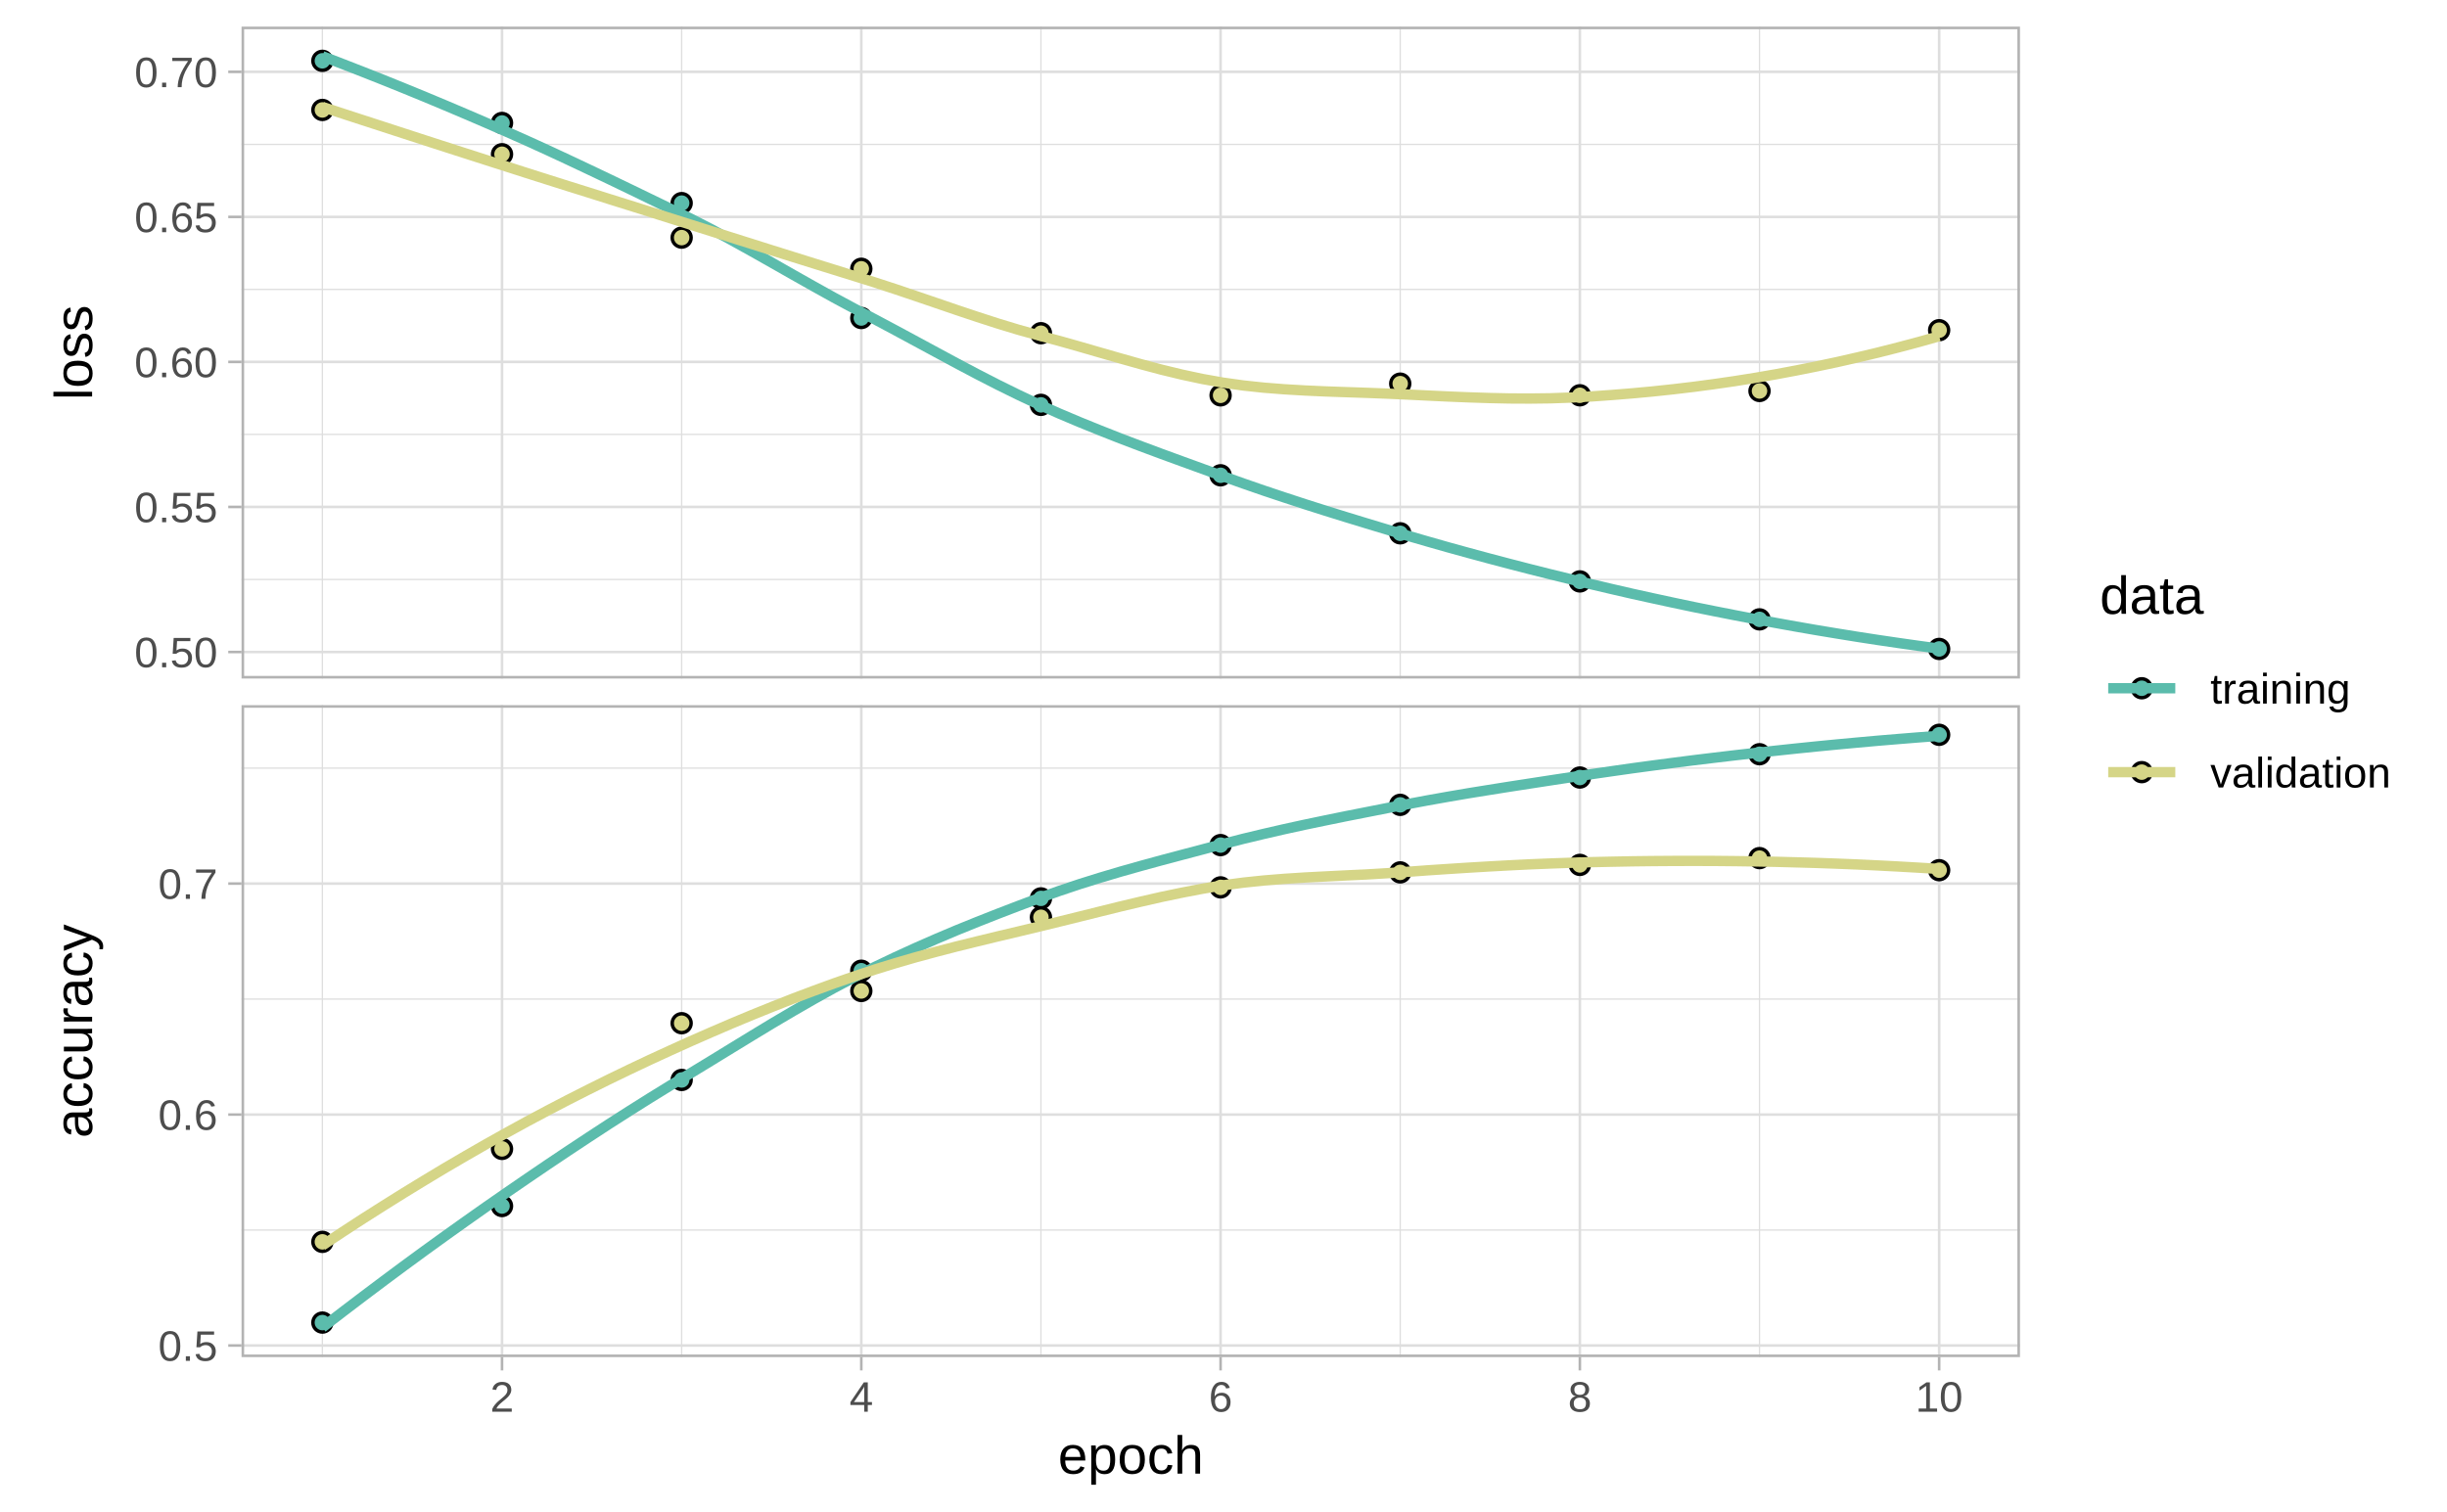
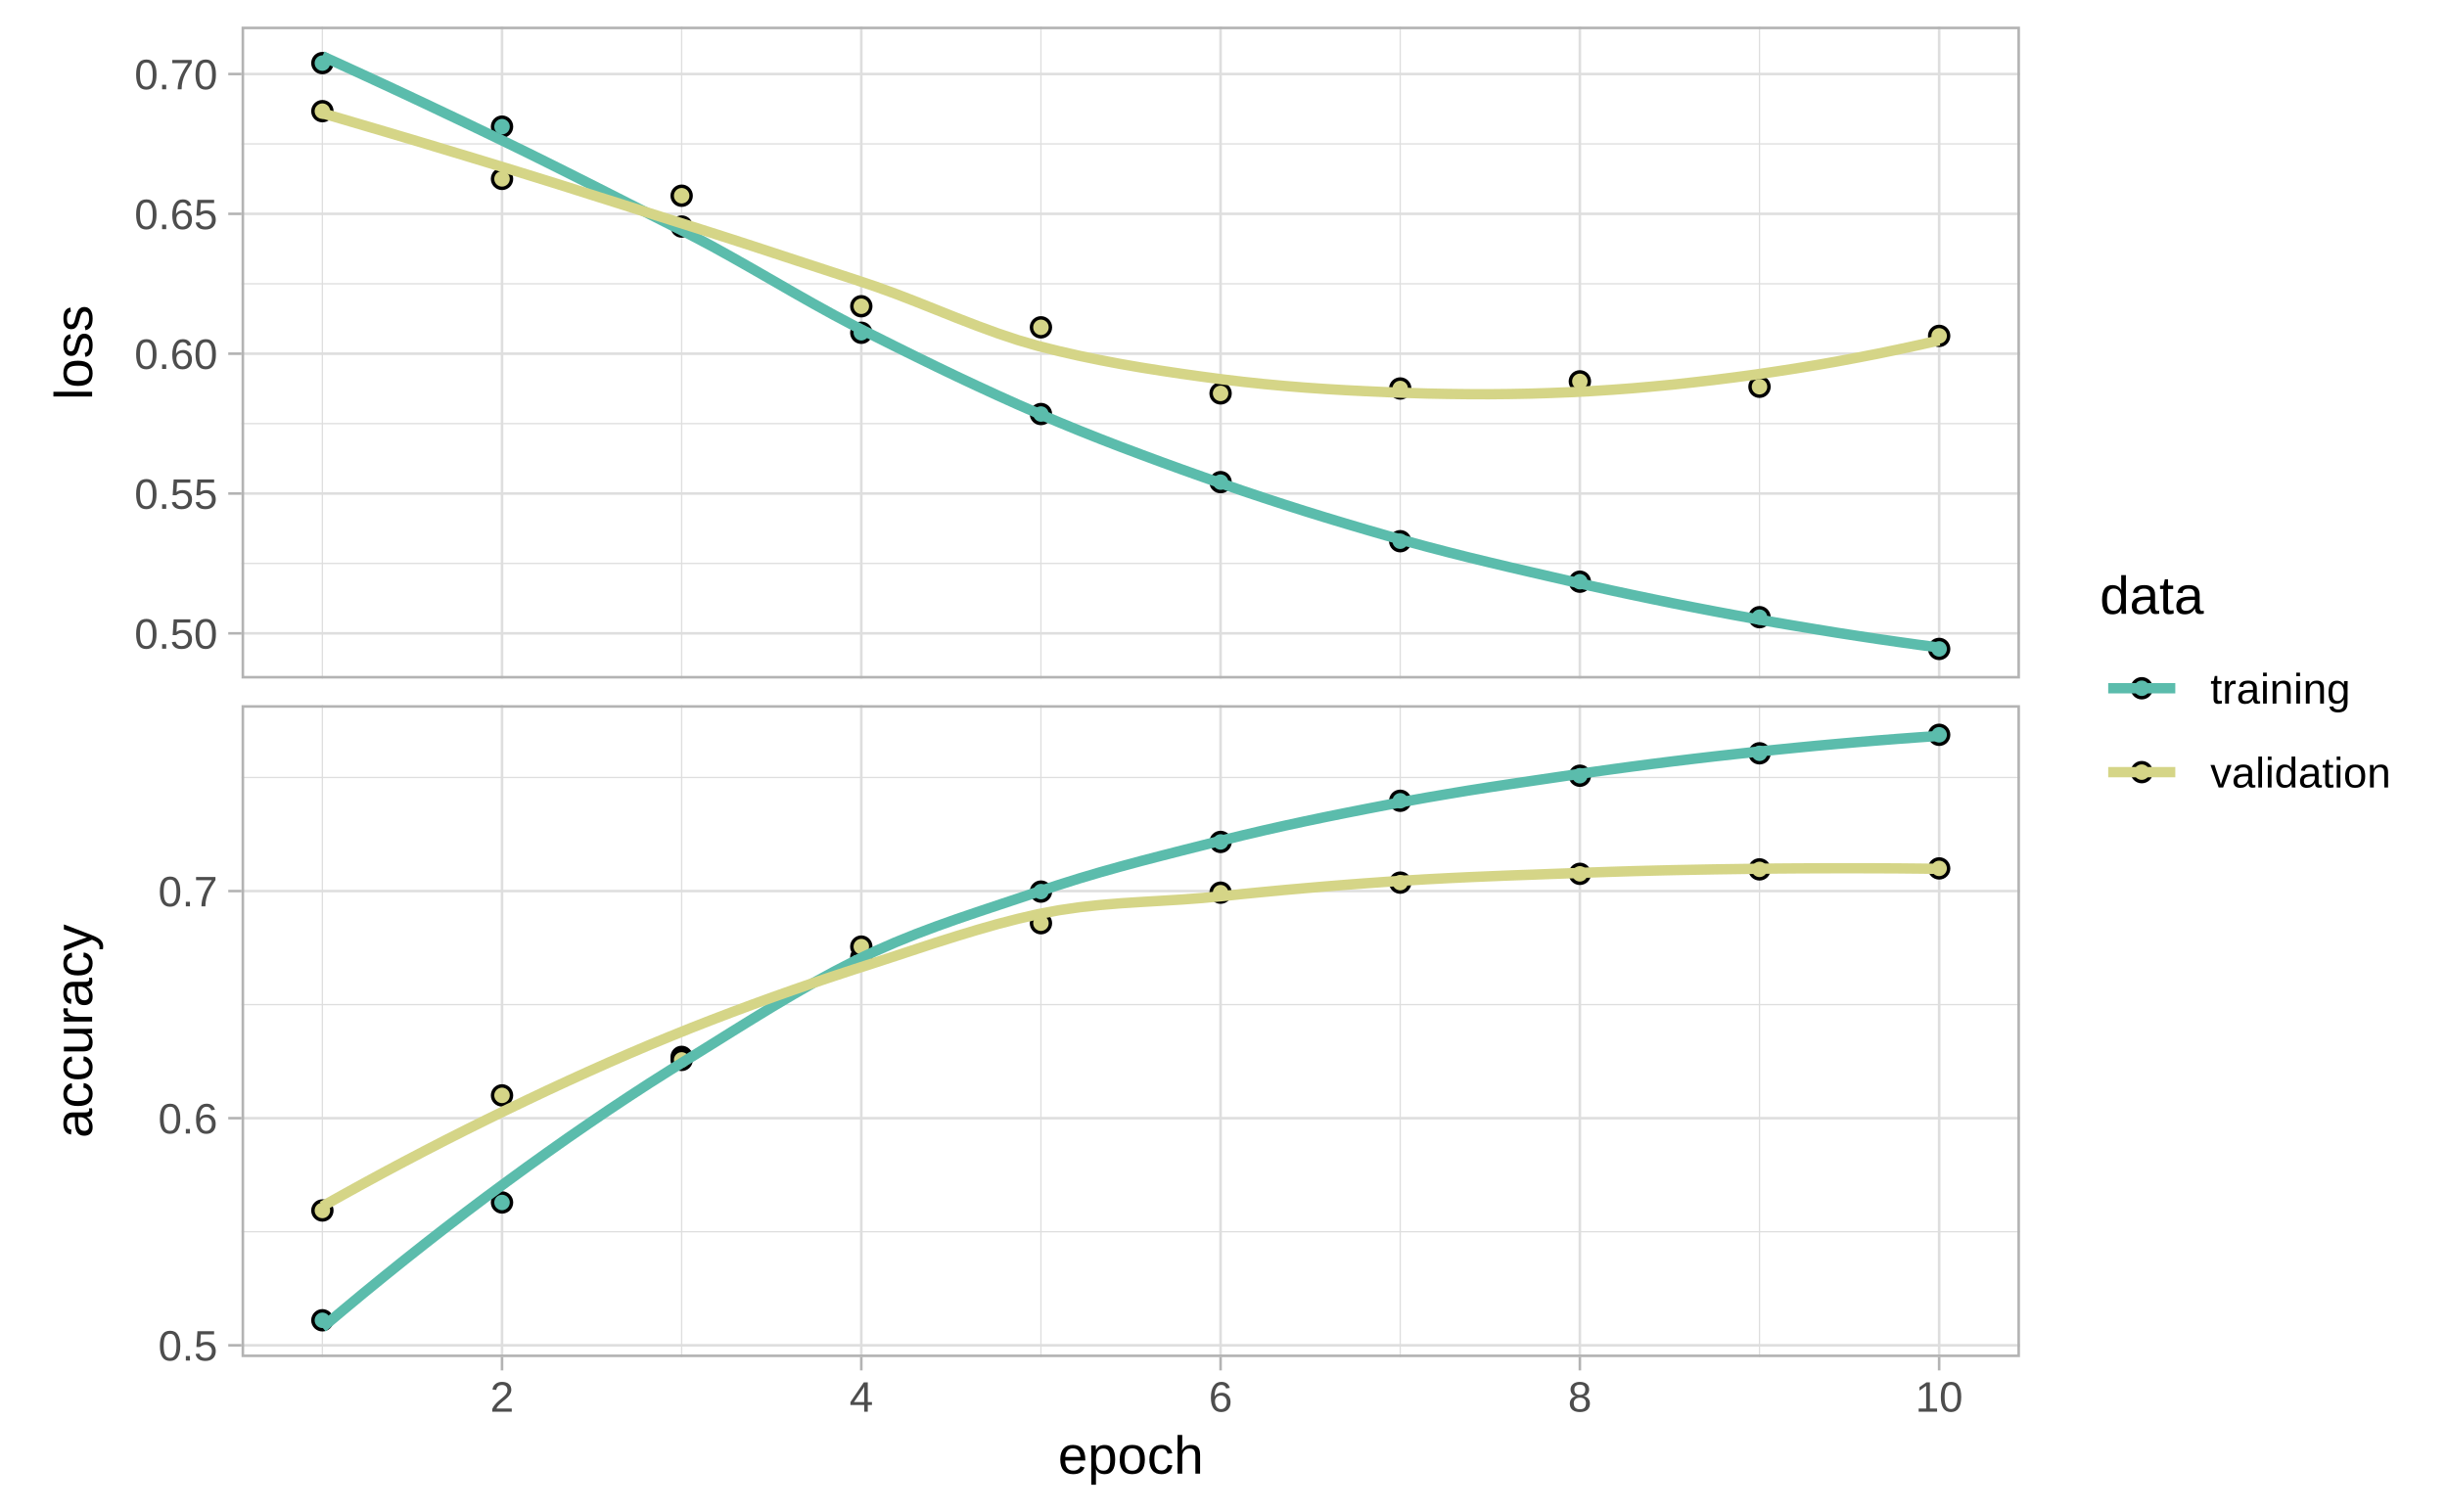
<svg xmlns="http://www.w3.org/2000/svg" class="svglite" width="504.00pt" height="311.47pt" viewBox="0 0 504.00 311.47">
  <defs>
    <style type="text/css">
    .svglite line, .svglite polyline, .svglite polygon, .svglite path, .svglite rect, .svglite circle {
      fill: none;
      stroke: #000000;
      stroke-linecap: round;
      stroke-linejoin: round;
      stroke-miterlimit: 10.00;
    }
  </style>
  </defs>
  <rect width="100%" height="100%" style="stroke: none; fill: #FFFFFF;" />
  <defs>
    <clipPath id="cpMC4wMHw1MDQuMDB8MC4wMHwzMTEuNDc=">
      <rect x="0.00" y="0.00" width="504.00" height="311.47" />
    </clipPath>
  </defs>
  <g clip-path="url(#cpMC4wMHw1MDQuMDB8MC4wMHwzMTEuNDc=)">
    <rect x="0.00" y="0" width="504.00" height="311.47" style="stroke-width: 1.07; stroke: #FFFFFF; fill: #FFFFFF;" />
  </g>
  <defs>
    <clipPath id="cpNDkuNzV8NDE2LjA1fDUuNDh8MTM5Ljc4">
      <rect x="49.75" y="5.48" width="366.30" height="134.30" />
    </clipPath>
  </defs>
  <g clip-path="url(#cpNDkuNzV8NDE2LjA1fDUuNDh8MTM5Ljc4)">
    <rect x="49.75" y="5.48" width="366.30" height="134.30" style="stroke-width: 1.07; stroke: none; fill: #FFFFFF;" />
-     <polyline points="49.75,119.37 416.05,119.37 " style="stroke-width: 0.27; stroke: #DEDEDE; stroke-linecap: butt;" />
-     <polyline points="49.75,89.49 416.05,89.49 " style="stroke-width: 0.27; stroke: #DEDEDE; stroke-linecap: butt;" />
-     <polyline points="49.75,59.62 416.05,59.62 " style="stroke-width: 0.27; stroke: #DEDEDE; stroke-linecap: butt;" />
-     <polyline points="49.75,29.74 416.05,29.74 " style="stroke-width: 0.27; stroke: #DEDEDE; stroke-linecap: butt;" />
+     <polyline points="49.75,116.07 416.05,116.07 " style="stroke-width: 0.27; stroke: #DEDEDE; stroke-linecap: butt;" />
+     <polyline points="49.75,87.26 416.05,87.26 " style="stroke-width: 0.27; stroke: #DEDEDE; stroke-linecap: butt;" />
+     <polyline points="49.75,58.46 416.05,58.46 " style="stroke-width: 0.27; stroke: #DEDEDE; stroke-linecap: butt;" />
+     <polyline points="49.75,29.65 416.05,29.65 " style="stroke-width: 0.27; stroke: #DEDEDE; stroke-linecap: butt;" />
    <polyline points="66.40,139.78 66.40,5.48 " style="stroke-width: 0.27; stroke: #DEDEDE; stroke-linecap: butt;" />
    <polyline points="140.40,139.78 140.40,5.48 " style="stroke-width: 0.27; stroke: #DEDEDE; stroke-linecap: butt;" />
    <polyline points="214.40,139.78 214.40,5.48 " style="stroke-width: 0.27; stroke: #DEDEDE; stroke-linecap: butt;" />
    <polyline points="288.40,139.78 288.40,5.48 " style="stroke-width: 0.27; stroke: #DEDEDE; stroke-linecap: butt;" />
    <polyline points="362.40,139.78 362.40,5.48 " style="stroke-width: 0.27; stroke: #DEDEDE; stroke-linecap: butt;" />
-     <polyline points="49.75,134.31 416.05,134.31 " style="stroke-width: 0.53; stroke: #DEDEDE; stroke-linecap: butt;" />
-     <polyline points="49.75,104.43 416.05,104.43 " style="stroke-width: 0.53; stroke: #DEDEDE; stroke-linecap: butt;" />
-     <polyline points="49.75,74.55 416.05,74.55 " style="stroke-width: 0.53; stroke: #DEDEDE; stroke-linecap: butt;" />
-     <polyline points="49.75,44.68 416.05,44.68 " style="stroke-width: 0.53; stroke: #DEDEDE; stroke-linecap: butt;" />
-     <polyline points="49.75,14.80 416.05,14.80 " style="stroke-width: 0.53; stroke: #DEDEDE; stroke-linecap: butt;" />
+     <polyline points="49.75,130.47 416.05,130.47 " style="stroke-width: 0.53; stroke: #DEDEDE; stroke-linecap: butt;" />
+     <polyline points="49.75,101.67 416.05,101.67 " style="stroke-width: 0.53; stroke: #DEDEDE; stroke-linecap: butt;" />
+     <polyline points="49.75,72.86 416.05,72.86 " style="stroke-width: 0.53; stroke: #DEDEDE; stroke-linecap: butt;" />
+     <polyline points="49.75,44.05 416.05,44.05 " style="stroke-width: 0.53; stroke: #DEDEDE; stroke-linecap: butt;" />
+     <polyline points="49.75,15.25 416.05,15.25 " style="stroke-width: 0.53; stroke: #DEDEDE; stroke-linecap: butt;" />
    <polyline points="103.40,139.78 103.40,5.48 " style="stroke-width: 0.53; stroke: #DEDEDE; stroke-linecap: butt;" />
    <polyline points="177.40,139.78 177.40,5.48 " style="stroke-width: 0.53; stroke: #DEDEDE; stroke-linecap: butt;" />
    <polyline points="251.40,139.78 251.40,5.48 " style="stroke-width: 0.53; stroke: #DEDEDE; stroke-linecap: butt;" />
    <polyline points="325.40,139.78 325.40,5.48 " style="stroke-width: 0.53; stroke: #DEDEDE; stroke-linecap: butt;" />
    <polyline points="399.40,139.78 399.40,5.48 " style="stroke-width: 0.53; stroke: #DEDEDE; stroke-linecap: butt;" />
-     <circle cx="66.40" cy="12.53" r="1.95" style="stroke-width: 0.71; fill: #5BBCAC;" />
-     <circle cx="103.40" cy="25.33" r="1.95" style="stroke-width: 0.71; fill: #5BBCAC;" />
-     <circle cx="140.40" cy="41.84" r="1.95" style="stroke-width: 0.71; fill: #5BBCAC;" />
-     <circle cx="177.40" cy="65.51" r="1.95" style="stroke-width: 0.71; fill: #5BBCAC;" />
-     <circle cx="214.40" cy="83.40" r="1.95" style="stroke-width: 0.71; fill: #5BBCAC;" />
-     <circle cx="251.40" cy="97.91" r="1.95" style="stroke-width: 0.71; fill: #5BBCAC;" />
-     <circle cx="288.40" cy="109.86" r="1.95" style="stroke-width: 0.71; fill: #5BBCAC;" />
-     <circle cx="325.40" cy="119.77" r="1.95" style="stroke-width: 0.71; fill: #5BBCAC;" />
-     <circle cx="362.40" cy="127.59" r="1.95" style="stroke-width: 0.71; fill: #5BBCAC;" />
+     <circle cx="66.40" cy="13.00" r="1.95" style="stroke-width: 0.71; fill: #5BBCAC;" />
+     <circle cx="103.40" cy="26.09" r="1.95" style="stroke-width: 0.71; fill: #5BBCAC;" />
+     <circle cx="140.40" cy="46.67" r="1.95" style="stroke-width: 0.71; fill: #5BBCAC;" />
+     <circle cx="177.40" cy="68.55" r="1.95" style="stroke-width: 0.71; fill: #5BBCAC;" />
+     <circle cx="214.40" cy="85.29" r="1.95" style="stroke-width: 0.71; fill: #5BBCAC;" />
+     <circle cx="251.40" cy="99.32" r="1.95" style="stroke-width: 0.71; fill: #5BBCAC;" />
+     <circle cx="288.40" cy="111.49" r="1.95" style="stroke-width: 0.71; fill: #5BBCAC;" />
+     <circle cx="325.40" cy="119.83" r="1.95" style="stroke-width: 0.71; fill: #5BBCAC;" />
+     <circle cx="362.40" cy="127.14" r="1.95" style="stroke-width: 0.71; fill: #5BBCAC;" />
    <circle cx="399.40" cy="133.68" r="1.95" style="stroke-width: 0.71; fill: #5BBCAC;" />
-     <circle cx="66.40" cy="22.65" r="1.95" style="stroke-width: 0.71; fill: #D5D587;" />
-     <circle cx="103.40" cy="31.77" r="1.95" style="stroke-width: 0.71; fill: #D5D587;" />
-     <circle cx="140.40" cy="48.95" r="1.95" style="stroke-width: 0.71; fill: #D5D587;" />
-     <circle cx="177.40" cy="55.37" r="1.95" style="stroke-width: 0.71; fill: #D5D587;" />
-     <circle cx="214.40" cy="68.64" r="1.95" style="stroke-width: 0.71; fill: #D5D587;" />
-     <circle cx="251.40" cy="81.44" r="1.95" style="stroke-width: 0.71; fill: #D5D587;" />
-     <circle cx="288.40" cy="79.03" r="1.95" style="stroke-width: 0.71; fill: #D5D587;" />
-     <circle cx="325.40" cy="81.43" r="1.95" style="stroke-width: 0.71; fill: #D5D587;" />
-     <circle cx="362.40" cy="80.54" r="1.95" style="stroke-width: 0.71; fill: #D5D587;" />
-     <circle cx="399.40" cy="68.02" r="1.95" style="stroke-width: 0.71; fill: #D5D587;" />
-     <polyline points="66.40,11.58 70.62,13.20 74.83,14.84 79.05,16.51 83.26,18.21 87.48,19.94 91.69,21.70 95.91,23.49 100.12,25.30 104.34,27.14 108.55,29.01 112.77,30.93 116.98,32.89 121.20,34.88 125.41,36.88 129.63,38.91 133.84,40.95 138.06,42.99 142.27,45.05 146.49,47.21 150.70,49.48 154.92,51.82 159.13,54.20 163.35,56.60 167.57,58.98 171.78,61.32 176.00,63.59 180.21,65.79 184.43,68.04 188.64,70.31 192.86,72.59 197.07,74.86 201.29,77.09 205.50,79.25 209.72,81.33 213.93,83.31 218.15,85.18 222.36,86.96 226.58,88.67 230.79,90.33 235.01,91.93 239.22,93.50 243.44,95.04 247.65,96.57 251.87,98.10 256.08,99.60 260.30,101.06 264.52,102.47 268.73,103.85 272.95,105.19 277.16,106.50 281.38,107.79 285.59,109.06 289.81,110.32 294.02,111.54 298.24,112.74 302.45,113.90 306.67,115.04 310.88,116.15 315.10,117.24 319.31,118.30 323.53,119.33 327.74,120.35 331.96,121.34 336.17,122.31 340.39,123.24 344.60,124.15 348.82,125.04 353.03,125.89 357.25,126.72 361.47,127.53 365.68,128.31 369.90,129.07 374.11,129.80 378.33,130.50 382.54,131.18 386.76,131.83 390.97,132.45 395.19,133.05 399.40,133.62 " style="stroke-width: 2.13; stroke: #5BBCAC; stroke-linecap: butt;" />
-     <polyline points="66.40,22.03 70.62,23.41 74.83,24.78 79.05,26.15 83.26,27.52 87.48,28.89 91.69,30.25 95.91,31.61 100.12,32.96 104.34,34.31 108.55,35.66 112.77,37.00 116.98,38.33 121.20,39.65 125.41,40.98 129.63,42.30 133.84,43.63 138.06,44.96 142.27,46.29 146.49,47.62 150.70,48.95 154.92,50.28 159.13,51.61 163.35,52.93 167.57,54.25 171.78,55.56 176.00,56.87 180.21,58.19 184.43,59.57 188.64,60.99 192.86,62.43 197.07,63.87 201.29,65.28 205.50,66.64 209.72,67.92 213.93,69.09 218.15,70.22 222.36,71.41 226.58,72.63 230.79,73.84 235.01,75.03 239.22,76.15 243.44,77.17 247.65,78.07 251.87,78.82 256.08,79.41 260.30,79.86 264.52,80.19 268.73,80.44 272.95,80.63 277.16,80.78 281.38,80.92 285.59,81.08 289.81,81.27 294.02,81.48 298.24,81.68 302.45,81.85 306.67,81.99 310.88,82.08 315.10,82.10 319.31,82.05 323.53,81.90 327.74,81.67 331.96,81.37 336.17,81.03 340.39,80.64 344.60,80.19 348.82,79.69 353.03,79.13 357.25,78.52 361.47,77.85 365.68,77.12 369.90,76.33 374.11,75.49 378.33,74.60 382.54,73.64 386.76,72.64 390.97,71.57 395.19,70.45 399.40,69.26 " style="stroke-width: 2.13; stroke: #D5D587; stroke-linecap: butt;" />
+     <circle cx="66.40" cy="22.90" r="1.95" style="stroke-width: 0.71; fill: #D5D587;" />
+     <circle cx="103.40" cy="36.85" r="1.95" style="stroke-width: 0.71; fill: #D5D587;" />
+     <circle cx="140.40" cy="40.32" r="1.95" style="stroke-width: 0.71; fill: #D5D587;" />
+     <circle cx="177.40" cy="63.09" r="1.95" style="stroke-width: 0.71; fill: #D5D587;" />
+     <circle cx="214.40" cy="67.43" r="1.95" style="stroke-width: 0.71; fill: #D5D587;" />
+     <circle cx="251.40" cy="81.04" r="1.95" style="stroke-width: 0.71; fill: #D5D587;" />
+     <circle cx="288.40" cy="80.03" r="1.95" style="stroke-width: 0.71; fill: #D5D587;" />
+     <circle cx="325.40" cy="78.56" r="1.95" style="stroke-width: 0.71; fill: #D5D587;" />
+     <circle cx="362.40" cy="79.67" r="1.95" style="stroke-width: 0.71; fill: #D5D587;" />
+     <circle cx="399.40" cy="69.19" r="1.95" style="stroke-width: 0.71; fill: #D5D587;" />
+     <polyline points="66.40,11.58 70.62,13.50 74.83,15.43 79.05,17.38 83.26,19.34 87.48,21.32 91.69,23.32 95.91,25.32 100.12,27.34 104.34,29.38 108.55,31.43 112.77,33.52 116.98,35.62 121.20,37.74 125.41,39.87 129.63,42.01 133.84,44.14 138.06,46.27 142.27,48.40 146.49,50.63 150.70,52.96 154.92,55.35 159.13,57.77 163.35,60.20 167.57,62.59 171.78,64.91 176.00,67.15 180.21,69.28 184.43,71.39 188.64,73.47 192.86,75.53 197.07,77.55 201.29,79.53 205.50,81.47 209.72,83.37 213.93,85.21 218.15,87.00 222.36,88.73 226.58,90.41 230.79,92.04 235.01,93.63 239.22,95.19 243.44,96.72 247.65,98.22 251.87,99.70 256.08,101.15 260.30,102.56 264.52,103.94 268.73,105.28 272.95,106.59 277.16,107.86 281.38,109.11 285.59,110.33 289.81,111.51 294.02,112.65 298.24,113.75 302.45,114.81 306.67,115.83 310.88,116.83 315.10,117.81 319.31,118.78 323.53,119.75 327.74,120.71 331.96,121.64 336.17,122.54 340.39,123.42 344.60,124.28 348.82,125.11 353.03,125.92 357.25,126.71 361.47,127.48 365.68,128.23 369.90,128.95 374.11,129.65 378.33,130.34 382.54,130.99 386.76,131.63 390.97,132.24 395.19,132.83 399.40,133.40 " style="stroke-width: 2.13; stroke: #5BBCAC; stroke-linecap: butt;" />
+     <polyline points="66.40,23.33 70.62,24.56 74.83,25.80 79.05,27.04 83.26,28.29 87.48,29.55 91.69,30.82 95.91,32.09 100.12,33.37 104.34,34.66 108.55,35.96 112.77,37.27 116.98,38.59 121.20,39.93 125.41,41.26 129.63,42.60 133.84,43.94 138.06,45.27 142.27,46.60 146.49,47.94 150.70,49.29 154.92,50.66 159.13,52.04 163.35,53.43 167.57,54.81 171.78,56.19 176.00,57.57 180.21,58.98 184.43,60.51 188.64,62.14 192.86,63.82 197.07,65.50 201.29,67.13 205.50,68.67 209.72,70.08 213.93,71.30 218.15,72.35 222.36,73.31 226.58,74.18 230.79,74.98 235.01,75.71 239.22,76.38 243.44,77.01 247.65,77.60 251.87,78.16 256.08,78.66 260.30,79.11 264.52,79.50 268.73,79.84 272.95,80.13 277.16,80.38 281.38,80.59 285.59,80.78 289.81,80.94 294.02,81.07 298.24,81.15 302.45,81.20 306.67,81.21 310.88,81.17 315.10,81.09 319.31,80.96 323.53,80.79 327.74,80.57 331.96,80.30 336.17,79.99 340.39,79.62 344.60,79.22 348.82,78.76 353.03,78.27 357.25,77.74 361.47,77.17 365.68,76.55 369.90,75.90 374.11,75.21 378.33,74.47 382.54,73.68 386.76,72.86 390.97,71.99 395.19,71.08 399.40,70.12 " style="stroke-width: 2.13; stroke: #D5D587; stroke-linecap: butt;" />
    <rect x="49.75" y="5.48" width="366.30" height="134.30" style="stroke-width: 1.07; stroke: #B3B3B3;" />
  </g>
  <g clip-path="url(#cpMC4wMHw1MDQuMDB8MC4wMHwzMTEuNDc=)">
</g>
  <defs>
    <clipPath id="cpNDkuNzV8NDE2LjA1fDE0NS4yNnwyNzkuNTc=">
      <rect x="49.75" y="145.26" width="366.30" height="134.30" />
    </clipPath>
  </defs>
  <g clip-path="url(#cpNDkuNzV8NDE2LjA1fDE0NS4yNnwyNzkuNTc=)">
    <rect x="49.75" y="145.26" width="366.30" height="134.30" style="stroke-width: 1.07; stroke: none; fill: #FFFFFF;" />
-     <polyline points="49.75,253.39 416.05,253.39 " style="stroke-width: 0.27; stroke: #DEDEDE; stroke-linecap: butt;" />
-     <polyline points="49.75,205.81 416.05,205.81 " style="stroke-width: 0.27; stroke: #DEDEDE; stroke-linecap: butt;" />
-     <polyline points="49.75,158.23 416.05,158.23 " style="stroke-width: 0.27; stroke: #DEDEDE; stroke-linecap: butt;" />
+     <polyline points="49.75,253.73 416.05,253.73 " style="stroke-width: 0.27; stroke: #DEDEDE; stroke-linecap: butt;" />
+     <polyline points="49.75,206.95 416.05,206.95 " style="stroke-width: 0.27; stroke: #DEDEDE; stroke-linecap: butt;" />
+     <polyline points="49.75,160.16 416.05,160.16 " style="stroke-width: 0.27; stroke: #DEDEDE; stroke-linecap: butt;" />
    <polyline points="66.40,279.57 66.40,145.26 " style="stroke-width: 0.27; stroke: #DEDEDE; stroke-linecap: butt;" />
    <polyline points="140.40,279.57 140.40,145.26 " style="stroke-width: 0.27; stroke: #DEDEDE; stroke-linecap: butt;" />
    <polyline points="214.40,279.57 214.40,145.26 " style="stroke-width: 0.27; stroke: #DEDEDE; stroke-linecap: butt;" />
    <polyline points="288.40,279.57 288.40,145.26 " style="stroke-width: 0.27; stroke: #DEDEDE; stroke-linecap: butt;" />
    <polyline points="362.40,279.57 362.40,145.26 " style="stroke-width: 0.27; stroke: #DEDEDE; stroke-linecap: butt;" />
-     <polyline points="49.75,277.17 416.05,277.17 " style="stroke-width: 0.53; stroke: #DEDEDE; stroke-linecap: butt;" />
-     <polyline points="49.75,229.60 416.05,229.60 " style="stroke-width: 0.53; stroke: #DEDEDE; stroke-linecap: butt;" />
-     <polyline points="49.75,182.02 416.05,182.02 " style="stroke-width: 0.53; stroke: #DEDEDE; stroke-linecap: butt;" />
+     <polyline points="49.75,277.13 416.05,277.13 " style="stroke-width: 0.53; stroke: #DEDEDE; stroke-linecap: butt;" />
+     <polyline points="49.75,230.34 416.05,230.34 " style="stroke-width: 0.53; stroke: #DEDEDE; stroke-linecap: butt;" />
+     <polyline points="49.75,183.56 416.05,183.56 " style="stroke-width: 0.53; stroke: #DEDEDE; stroke-linecap: butt;" />
    <polyline points="103.40,279.57 103.40,145.26 " style="stroke-width: 0.53; stroke: #DEDEDE; stroke-linecap: butt;" />
    <polyline points="177.40,279.57 177.40,145.26 " style="stroke-width: 0.53; stroke: #DEDEDE; stroke-linecap: butt;" />
    <polyline points="251.40,279.57 251.40,145.26 " style="stroke-width: 0.53; stroke: #DEDEDE; stroke-linecap: butt;" />
    <polyline points="325.40,279.57 325.40,145.26 " style="stroke-width: 0.53; stroke: #DEDEDE; stroke-linecap: butt;" />
    <polyline points="399.40,279.57 399.40,145.26 " style="stroke-width: 0.53; stroke: #DEDEDE; stroke-linecap: butt;" />
-     <circle cx="66.40" cy="272.45" r="1.95" style="stroke-width: 0.71; fill: #5BBCAC;" />
-     <circle cx="103.40" cy="248.44" r="1.95" style="stroke-width: 0.71; fill: #5BBCAC;" />
-     <circle cx="140.40" cy="222.47" r="1.95" style="stroke-width: 0.71; fill: #5BBCAC;" />
-     <circle cx="177.40" cy="199.97" r="1.95" style="stroke-width: 0.71; fill: #5BBCAC;" />
-     <circle cx="214.40" cy="185.07" r="1.95" style="stroke-width: 0.71; fill: #5BBCAC;" />
-     <circle cx="251.40" cy="174.09" r="1.95" style="stroke-width: 0.71; fill: #5BBCAC;" />
-     <circle cx="288.40" cy="165.80" r="1.95" style="stroke-width: 0.71; fill: #5BBCAC;" />
-     <circle cx="325.40" cy="160.17" r="1.95" style="stroke-width: 0.71; fill: #5BBCAC;" />
-     <circle cx="362.40" cy="155.37" r="1.95" style="stroke-width: 0.71; fill: #5BBCAC;" />
+     <circle cx="66.40" cy="271.98" r="1.95" style="stroke-width: 0.71; fill: #5BBCAC;" />
+     <circle cx="103.40" cy="247.71" r="1.95" style="stroke-width: 0.71; fill: #5BBCAC;" />
+     <circle cx="140.40" cy="217.72" r="1.95" style="stroke-width: 0.71; fill: #5BBCAC;" />
+     <circle cx="177.40" cy="197.20" r="1.95" style="stroke-width: 0.71; fill: #5BBCAC;" />
+     <circle cx="214.40" cy="183.67" r="1.95" style="stroke-width: 0.71; fill: #5BBCAC;" />
+     <circle cx="251.40" cy="173.44" r="1.95" style="stroke-width: 0.71; fill: #5BBCAC;" />
+     <circle cx="288.40" cy="164.96" r="1.95" style="stroke-width: 0.71; fill: #5BBCAC;" />
+     <circle cx="325.40" cy="159.80" r="1.95" style="stroke-width: 0.71; fill: #5BBCAC;" />
+     <circle cx="362.40" cy="155.18" r="1.95" style="stroke-width: 0.71; fill: #5BBCAC;" />
    <circle cx="399.40" cy="151.37" r="1.95" style="stroke-width: 0.71; fill: #5BBCAC;" />
-     <circle cx="66.40" cy="255.82" r="1.95" style="stroke-width: 0.71; fill: #D5D587;" />
-     <circle cx="103.40" cy="236.67" r="1.95" style="stroke-width: 0.71; fill: #D5D587;" />
-     <circle cx="140.40" cy="210.78" r="1.95" style="stroke-width: 0.71; fill: #D5D587;" />
-     <circle cx="177.40" cy="204.14" r="1.95" style="stroke-width: 0.71; fill: #D5D587;" />
-     <circle cx="214.40" cy="188.96" r="1.95" style="stroke-width: 0.71; fill: #D5D587;" />
-     <circle cx="251.40" cy="182.80" r="1.95" style="stroke-width: 0.71; fill: #D5D587;" />
-     <circle cx="288.40" cy="179.71" r="1.95" style="stroke-width: 0.71; fill: #D5D587;" />
-     <circle cx="325.40" cy="178.17" r="1.95" style="stroke-width: 0.71; fill: #D5D587;" />
-     <circle cx="362.40" cy="176.77" r="1.95" style="stroke-width: 0.71; fill: #D5D587;" />
-     <circle cx="399.40" cy="179.26" r="1.95" style="stroke-width: 0.71; fill: #D5D587;" />
-     <polyline points="66.40,273.46 70.62,270.22 74.83,267.02 79.05,263.85 83.26,260.72 87.48,257.63 91.69,254.59 95.91,251.58 100.12,248.61 104.34,245.68 108.55,242.79 112.77,239.92 116.98,237.10 121.20,234.31 125.41,231.56 129.63,228.86 133.84,226.21 138.06,223.61 142.27,221.06 146.49,218.49 150.70,215.91 154.92,213.33 159.13,210.78 163.35,208.29 167.57,205.86 171.78,203.52 176.00,201.29 180.21,199.18 184.43,197.17 188.64,195.25 192.86,193.40 197.07,191.62 201.29,189.91 205.50,188.25 209.72,186.63 213.93,185.05 218.15,183.54 222.36,182.13 226.58,180.81 230.79,179.56 235.01,178.37 239.22,177.22 243.44,176.10 247.65,174.99 251.87,173.87 256.08,172.79 260.30,171.78 264.52,170.81 268.73,169.89 272.95,169.01 277.16,168.15 281.38,167.32 285.59,166.49 289.81,165.67 294.02,164.88 298.24,164.13 302.45,163.41 306.67,162.73 310.88,162.06 315.10,161.41 319.31,160.76 323.53,160.12 327.74,159.48 331.96,158.87 336.17,158.27 340.39,157.70 344.60,157.15 348.82,156.61 353.03,156.10 357.25,155.60 361.47,155.12 365.68,154.65 369.90,154.20 374.11,153.77 378.33,153.36 382.54,152.97 386.76,152.59 390.97,152.24 395.19,151.90 399.40,151.58 " style="stroke-width: 2.13; stroke: #5BBCAC; stroke-linecap: butt;" />
-     <polyline points="66.40,256.55 70.62,253.75 74.83,251.01 79.05,248.33 83.26,245.70 87.48,243.12 91.69,240.59 95.91,238.12 100.12,235.70 104.34,233.34 108.55,231.03 112.77,228.78 116.98,226.59 121.20,224.45 125.41,222.36 129.63,220.32 133.84,218.33 138.06,216.39 142.27,214.49 146.49,212.64 150.70,210.83 154.92,209.07 159.13,207.37 163.35,205.71 167.57,204.12 171.78,202.58 176.00,201.11 180.21,199.71 184.43,198.41 188.64,197.19 192.86,196.05 197.07,194.96 201.29,193.92 205.50,192.90 209.72,191.90 213.93,190.89 218.15,189.86 222.36,188.82 226.58,187.77 230.79,186.73 235.01,185.73 239.22,184.77 243.44,183.89 247.65,183.08 251.87,182.38 256.08,181.82 260.30,181.38 264.52,181.04 268.73,180.77 272.95,180.55 277.16,180.34 281.38,180.14 285.59,179.89 289.81,179.60 294.02,179.29 298.24,179.01 302.45,178.74 306.67,178.49 310.88,178.26 315.10,178.05 319.31,177.88 323.53,177.73 327.74,177.60 331.96,177.51 336.17,177.43 340.39,177.38 344.60,177.35 348.82,177.34 353.03,177.35 357.25,177.39 361.47,177.45 365.68,177.53 369.90,177.64 374.11,177.76 378.33,177.91 382.54,178.08 386.76,178.28 390.97,178.50 395.19,178.74 399.40,179.00 " style="stroke-width: 2.13; stroke: #D5D587; stroke-linecap: butt;" />
+     <circle cx="66.40" cy="249.36" r="1.95" style="stroke-width: 0.71; fill: #D5D587;" />
+     <circle cx="103.40" cy="225.65" r="1.95" style="stroke-width: 0.71; fill: #D5D587;" />
+     <circle cx="140.40" cy="218.34" r="1.95" style="stroke-width: 0.71; fill: #D5D587;" />
+     <circle cx="177.40" cy="195.00" r="1.95" style="stroke-width: 0.71; fill: #D5D587;" />
+     <circle cx="214.40" cy="190.18" r="1.95" style="stroke-width: 0.71; fill: #D5D587;" />
+     <circle cx="251.40" cy="183.89" r="1.95" style="stroke-width: 0.71; fill: #D5D587;" />
+     <circle cx="288.40" cy="181.82" r="1.95" style="stroke-width: 0.71; fill: #D5D587;" />
+     <circle cx="325.40" cy="180.01" r="1.95" style="stroke-width: 0.71; fill: #D5D587;" />
+     <circle cx="362.40" cy="179.09" r="1.95" style="stroke-width: 0.71; fill: #D5D587;" />
+     <circle cx="399.40" cy="178.89" r="1.95" style="stroke-width: 0.71; fill: #D5D587;" />
+     <polyline points="66.40,273.46 70.62,269.92 74.83,266.42 79.05,262.98 83.26,259.59 87.48,256.25 91.69,252.97 95.91,249.74 100.12,246.57 104.34,243.46 108.55,240.39 112.77,237.37 116.98,234.40 121.20,231.49 125.41,228.63 129.63,225.83 133.84,223.09 138.06,220.42 142.27,217.81 146.49,215.19 150.70,212.56 154.92,209.95 159.13,207.38 163.35,204.88 167.57,202.46 171.78,200.16 176.00,197.98 180.21,195.97 184.43,194.12 188.64,192.42 192.86,190.83 197.07,189.33 201.29,187.89 205.50,186.48 209.72,185.08 213.93,183.66 218.15,182.26 222.36,180.94 226.58,179.69 230.79,178.51 235.01,177.37 239.22,176.28 243.44,175.20 247.65,174.14 251.87,173.08 256.08,172.05 260.30,171.06 264.52,170.11 268.73,169.20 272.95,168.32 277.16,167.47 281.38,166.64 285.59,165.83 289.81,165.03 294.02,164.27 298.24,163.55 302.45,162.85 306.67,162.19 310.88,161.55 315.10,160.92 319.31,160.30 323.53,159.68 327.74,159.07 331.96,158.48 336.17,157.91 340.39,157.36 344.60,156.83 348.82,156.32 353.03,155.83 357.25,155.36 361.47,154.90 365.68,154.46 369.90,154.04 374.11,153.63 378.33,153.25 382.54,152.88 386.76,152.53 390.97,152.20 395.19,151.89 399.40,151.59 " style="stroke-width: 2.13; stroke: #5BBCAC; stroke-linecap: butt;" />
+     <polyline points="66.40,248.50 70.62,246.14 74.83,243.82 79.05,241.53 83.26,239.29 87.48,237.08 91.69,234.91 95.91,232.78 100.12,230.69 104.34,228.63 108.55,226.61 112.77,224.61 116.98,222.66 121.20,220.74 125.41,218.86 129.63,217.02 133.84,215.23 138.06,213.49 142.27,211.79 146.49,210.14 150.70,208.53 154.92,206.96 159.13,205.43 163.35,203.93 167.57,202.47 171.78,201.06 176.00,199.67 180.21,198.31 184.43,196.93 188.64,195.54 192.86,194.16 197.07,192.83 201.29,191.55 205.50,190.35 209.72,189.26 213.93,188.29 218.15,187.50 222.36,186.89 226.58,186.43 230.79,186.08 235.01,185.81 239.22,185.56 243.44,185.30 247.65,184.99 251.87,184.59 256.08,184.15 260.30,183.74 264.52,183.34 268.73,182.97 272.95,182.61 277.16,182.27 281.38,181.95 285.59,181.65 289.81,181.37 294.02,181.12 298.24,180.90 302.45,180.70 306.67,180.52 310.88,180.35 315.10,180.20 319.31,180.04 323.53,179.89 327.74,179.73 331.96,179.59 336.17,179.46 340.39,179.35 344.60,179.25 348.82,179.17 353.03,179.09 357.25,179.03 361.47,178.97 365.68,178.92 369.90,178.89 374.11,178.87 378.33,178.86 382.54,178.86 386.76,178.87 390.97,178.89 395.19,178.93 399.40,178.98 " style="stroke-width: 2.13; stroke: #D5D587; stroke-linecap: butt;" />
    <rect x="49.75" y="145.26" width="366.30" height="134.30" style="stroke-width: 1.07; stroke: #B3B3B3;" />
  </g>
  <g clip-path="url(#cpMC4wMHw1MDQuMDB8MC4wMHwzMTEuNDc=)">
</g>
  <defs>
    <clipPath id="cpNS40OHwyNC41Nnw1LjQ4fDEzOS43OA==">
      <rect x="5.48" y="5.48" width="19.09" height="134.30" />
    </clipPath>
  </defs>
  <g clip-path="url(#cpNS40OHwyNC41Nnw1LjQ4fDEzOS43OA==)">
    <rect x="5.48" y="5.48" width="19.09" height="134.30" style="stroke-width: 1.07; stroke: none;" />
    <text transform="translate(18.97,72.63) rotate(-90)" text-anchor="middle" style="font-size: 11.00px; font-family: Arial;" textLength="19.56px" lengthAdjust="spacingAndGlyphs">loss</text>
  </g>
  <g clip-path="url(#cpMC4wMHw1MDQuMDB8MC4wMHwzMTEuNDc=)">
</g>
  <defs>
    <clipPath id="cpNS40OHwyNC41NnwxNDUuMjZ8Mjc5LjU3">
      <rect x="5.48" y="145.26" width="19.09" height="134.30" />
    </clipPath>
  </defs>
  <g clip-path="url(#cpNS40OHwyNC41NnwxNDUuMjZ8Mjc5LjU3)">
    <rect x="5.48" y="145.26" width="19.09" height="134.30" style="stroke-width: 1.07; stroke: none;" />
    <text transform="translate(18.97,212.42) rotate(-90)" text-anchor="middle" style="font-size: 11.00px; font-family: Arial;" textLength="44.03px" lengthAdjust="spacingAndGlyphs">accuracy</text>
  </g>
  <g clip-path="url(#cpMC4wMHw1MDQuMDB8MC4wMHwzMTEuNDc=)">
    <polyline points="103.40,282.31 103.40,279.57 " style="stroke-width: 0.53; stroke: #B3B3B3; stroke-linecap: butt;" />
    <polyline points="177.40,282.31 177.40,279.57 " style="stroke-width: 0.53; stroke: #B3B3B3; stroke-linecap: butt;" />
    <polyline points="251.40,282.31 251.40,279.57 " style="stroke-width: 0.53; stroke: #B3B3B3; stroke-linecap: butt;" />
    <polyline points="325.40,282.31 325.40,279.57 " style="stroke-width: 0.53; stroke: #B3B3B3; stroke-linecap: butt;" />
    <polyline points="399.40,282.31 399.40,279.57 " style="stroke-width: 0.53; stroke: #B3B3B3; stroke-linecap: butt;" />
    <text x="103.40" y="290.81" text-anchor="middle" style="font-size: 8.80px; fill: #4D4D4D; font-family: Arial;" textLength="4.90px" lengthAdjust="spacingAndGlyphs">2</text>
    <text x="177.40" y="290.81" text-anchor="middle" style="font-size: 8.80px; fill: #4D4D4D; font-family: Arial;" textLength="4.90px" lengthAdjust="spacingAndGlyphs">4</text>
    <text x="251.40" y="290.81" text-anchor="middle" style="font-size: 8.80px; fill: #4D4D4D; font-family: Arial;" textLength="4.90px" lengthAdjust="spacingAndGlyphs">6</text>
    <text x="325.40" y="290.81" text-anchor="middle" style="font-size: 8.80px; fill: #4D4D4D; font-family: Arial;" textLength="4.90px" lengthAdjust="spacingAndGlyphs">8</text>
    <text x="399.40" y="290.81" text-anchor="middle" style="font-size: 8.80px; fill: #4D4D4D; font-family: Arial;" textLength="9.79px" lengthAdjust="spacingAndGlyphs">10</text>
-     <text x="44.82" y="137.46" text-anchor="end" style="font-size: 8.80px; fill: #4D4D4D; font-family: Arial;" textLength="17.13px" lengthAdjust="spacingAndGlyphs">0.50</text>
-     <text x="44.82" y="107.58" text-anchor="end" style="font-size: 8.80px; fill: #4D4D4D; font-family: Arial;" textLength="17.13px" lengthAdjust="spacingAndGlyphs">0.55</text>
-     <text x="44.82" y="77.71" text-anchor="end" style="font-size: 8.80px; fill: #4D4D4D; font-family: Arial;" textLength="17.13px" lengthAdjust="spacingAndGlyphs">0.60</text>
-     <text x="44.82" y="47.83" text-anchor="end" style="font-size: 8.80px; fill: #4D4D4D; font-family: Arial;" textLength="17.13px" lengthAdjust="spacingAndGlyphs">0.65</text>
-     <text x="44.82" y="17.96" text-anchor="end" style="font-size: 8.80px; fill: #4D4D4D; font-family: Arial;" textLength="17.13px" lengthAdjust="spacingAndGlyphs">0.70</text>
-     <polyline points="47.01,134.31 49.75,134.31 " style="stroke-width: 0.53; stroke: #B3B3B3; stroke-linecap: butt;" />
-     <polyline points="47.01,104.43 49.75,104.43 " style="stroke-width: 0.53; stroke: #B3B3B3; stroke-linecap: butt;" />
-     <polyline points="47.01,74.55 49.75,74.55 " style="stroke-width: 0.53; stroke: #B3B3B3; stroke-linecap: butt;" />
-     <polyline points="47.01,44.68 49.75,44.68 " style="stroke-width: 0.53; stroke: #B3B3B3; stroke-linecap: butt;" />
-     <polyline points="47.01,14.80 49.75,14.80 " style="stroke-width: 0.53; stroke: #B3B3B3; stroke-linecap: butt;" />
-     <text x="44.82" y="280.33" text-anchor="end" style="font-size: 8.80px; fill: #4D4D4D; font-family: Arial;" textLength="12.23px" lengthAdjust="spacingAndGlyphs">0.5</text>
-     <text x="44.82" y="232.75" text-anchor="end" style="font-size: 8.80px; fill: #4D4D4D; font-family: Arial;" textLength="12.23px" lengthAdjust="spacingAndGlyphs">0.6</text>
-     <text x="44.82" y="185.17" text-anchor="end" style="font-size: 8.80px; fill: #4D4D4D; font-family: Arial;" textLength="12.23px" lengthAdjust="spacingAndGlyphs">0.7</text>
-     <polyline points="47.01,277.17 49.75,277.17 " style="stroke-width: 0.53; stroke: #B3B3B3; stroke-linecap: butt;" />
-     <polyline points="47.01,229.60 49.75,229.60 " style="stroke-width: 0.53; stroke: #B3B3B3; stroke-linecap: butt;" />
-     <polyline points="47.01,182.02 49.75,182.02 " style="stroke-width: 0.53; stroke: #B3B3B3; stroke-linecap: butt;" />
+     <text x="44.82" y="133.63" text-anchor="end" style="font-size: 8.80px; fill: #4D4D4D; font-family: Arial;" textLength="17.13px" lengthAdjust="spacingAndGlyphs">0.50</text>
+     <text x="44.82" y="104.82" text-anchor="end" style="font-size: 8.80px; fill: #4D4D4D; font-family: Arial;" textLength="17.13px" lengthAdjust="spacingAndGlyphs">0.55</text>
+     <text x="44.82" y="76.01" text-anchor="end" style="font-size: 8.80px; fill: #4D4D4D; font-family: Arial;" textLength="17.13px" lengthAdjust="spacingAndGlyphs">0.60</text>
+     <text x="44.82" y="47.21" text-anchor="end" style="font-size: 8.80px; fill: #4D4D4D; font-family: Arial;" textLength="17.13px" lengthAdjust="spacingAndGlyphs">0.65</text>
+     <text x="44.82" y="18.40" text-anchor="end" style="font-size: 8.80px; fill: #4D4D4D; font-family: Arial;" textLength="17.13px" lengthAdjust="spacingAndGlyphs">0.70</text>
+     <polyline points="47.01,130.47 49.75,130.47 " style="stroke-width: 0.53; stroke: #B3B3B3; stroke-linecap: butt;" />
+     <polyline points="47.01,101.67 49.75,101.67 " style="stroke-width: 0.53; stroke: #B3B3B3; stroke-linecap: butt;" />
+     <polyline points="47.01,72.86 49.75,72.86 " style="stroke-width: 0.53; stroke: #B3B3B3; stroke-linecap: butt;" />
+     <polyline points="47.01,44.05 49.75,44.05 " style="stroke-width: 0.53; stroke: #B3B3B3; stroke-linecap: butt;" />
+     <polyline points="47.01,15.25 49.75,15.25 " style="stroke-width: 0.53; stroke: #B3B3B3; stroke-linecap: butt;" />
+     <text x="44.82" y="280.28" text-anchor="end" style="font-size: 8.80px; fill: #4D4D4D; font-family: Arial;" textLength="12.23px" lengthAdjust="spacingAndGlyphs">0.5</text>
+     <text x="44.82" y="233.50" text-anchor="end" style="font-size: 8.80px; fill: #4D4D4D; font-family: Arial;" textLength="12.23px" lengthAdjust="spacingAndGlyphs">0.6</text>
+     <text x="44.82" y="186.71" text-anchor="end" style="font-size: 8.80px; fill: #4D4D4D; font-family: Arial;" textLength="12.23px" lengthAdjust="spacingAndGlyphs">0.7</text>
+     <polyline points="47.01,277.13 49.75,277.13 " style="stroke-width: 0.53; stroke: #B3B3B3; stroke-linecap: butt;" />
+     <polyline points="47.01,230.34 49.75,230.34 " style="stroke-width: 0.53; stroke: #B3B3B3; stroke-linecap: butt;" />
+     <polyline points="47.01,183.56 49.75,183.56 " style="stroke-width: 0.53; stroke: #B3B3B3; stroke-linecap: butt;" />
    <text x="232.90" y="303.57" text-anchor="middle" style="font-size: 11.00px; font-family: Arial;" textLength="29.98px" lengthAdjust="spacingAndGlyphs">epoch</text>
    <rect x="427.01" y="111.87" width="71.51" height="61.32" style="stroke-width: 1.07; stroke: none; fill: #FFFFFF;" />
    <text x="432.49" y="126.45" style="font-size: 11.00px; font-family: Arial;" textLength="21.41px" lengthAdjust="spacingAndGlyphs">data</text>
    <rect x="432.49" y="133.14" width="17.28" height="17.28" style="stroke-width: 1.07; stroke: none; fill: #FFFFFF;" />
    <circle cx="441.13" cy="141.78" r="1.95" style="stroke-width: 0.71; fill: #5BBCAC;" />
    <line x1="434.22" y1="141.78" x2="448.04" y2="141.78" style="stroke-width: 2.13; stroke: #5BBCAC; stroke-linecap: butt;" />
    <rect x="432.49" y="150.42" width="17.28" height="17.28" style="stroke-width: 1.07; stroke: none; fill: #FFFFFF;" />
    <circle cx="441.13" cy="159.06" r="1.95" style="stroke-width: 0.71; fill: #D5D587;" />
    <line x1="434.22" y1="159.06" x2="448.04" y2="159.06" style="stroke-width: 2.13; stroke: #D5D587; stroke-linecap: butt;" />
    <text x="455.25" y="144.94" style="font-size: 8.80px; font-family: Arial;" textLength="28.86px" lengthAdjust="spacingAndGlyphs">training</text>
    <text x="455.25" y="162.22" style="font-size: 8.80px; font-family: Arial;" textLength="37.17px" lengthAdjust="spacingAndGlyphs">validation</text>
  </g>
</svg>
